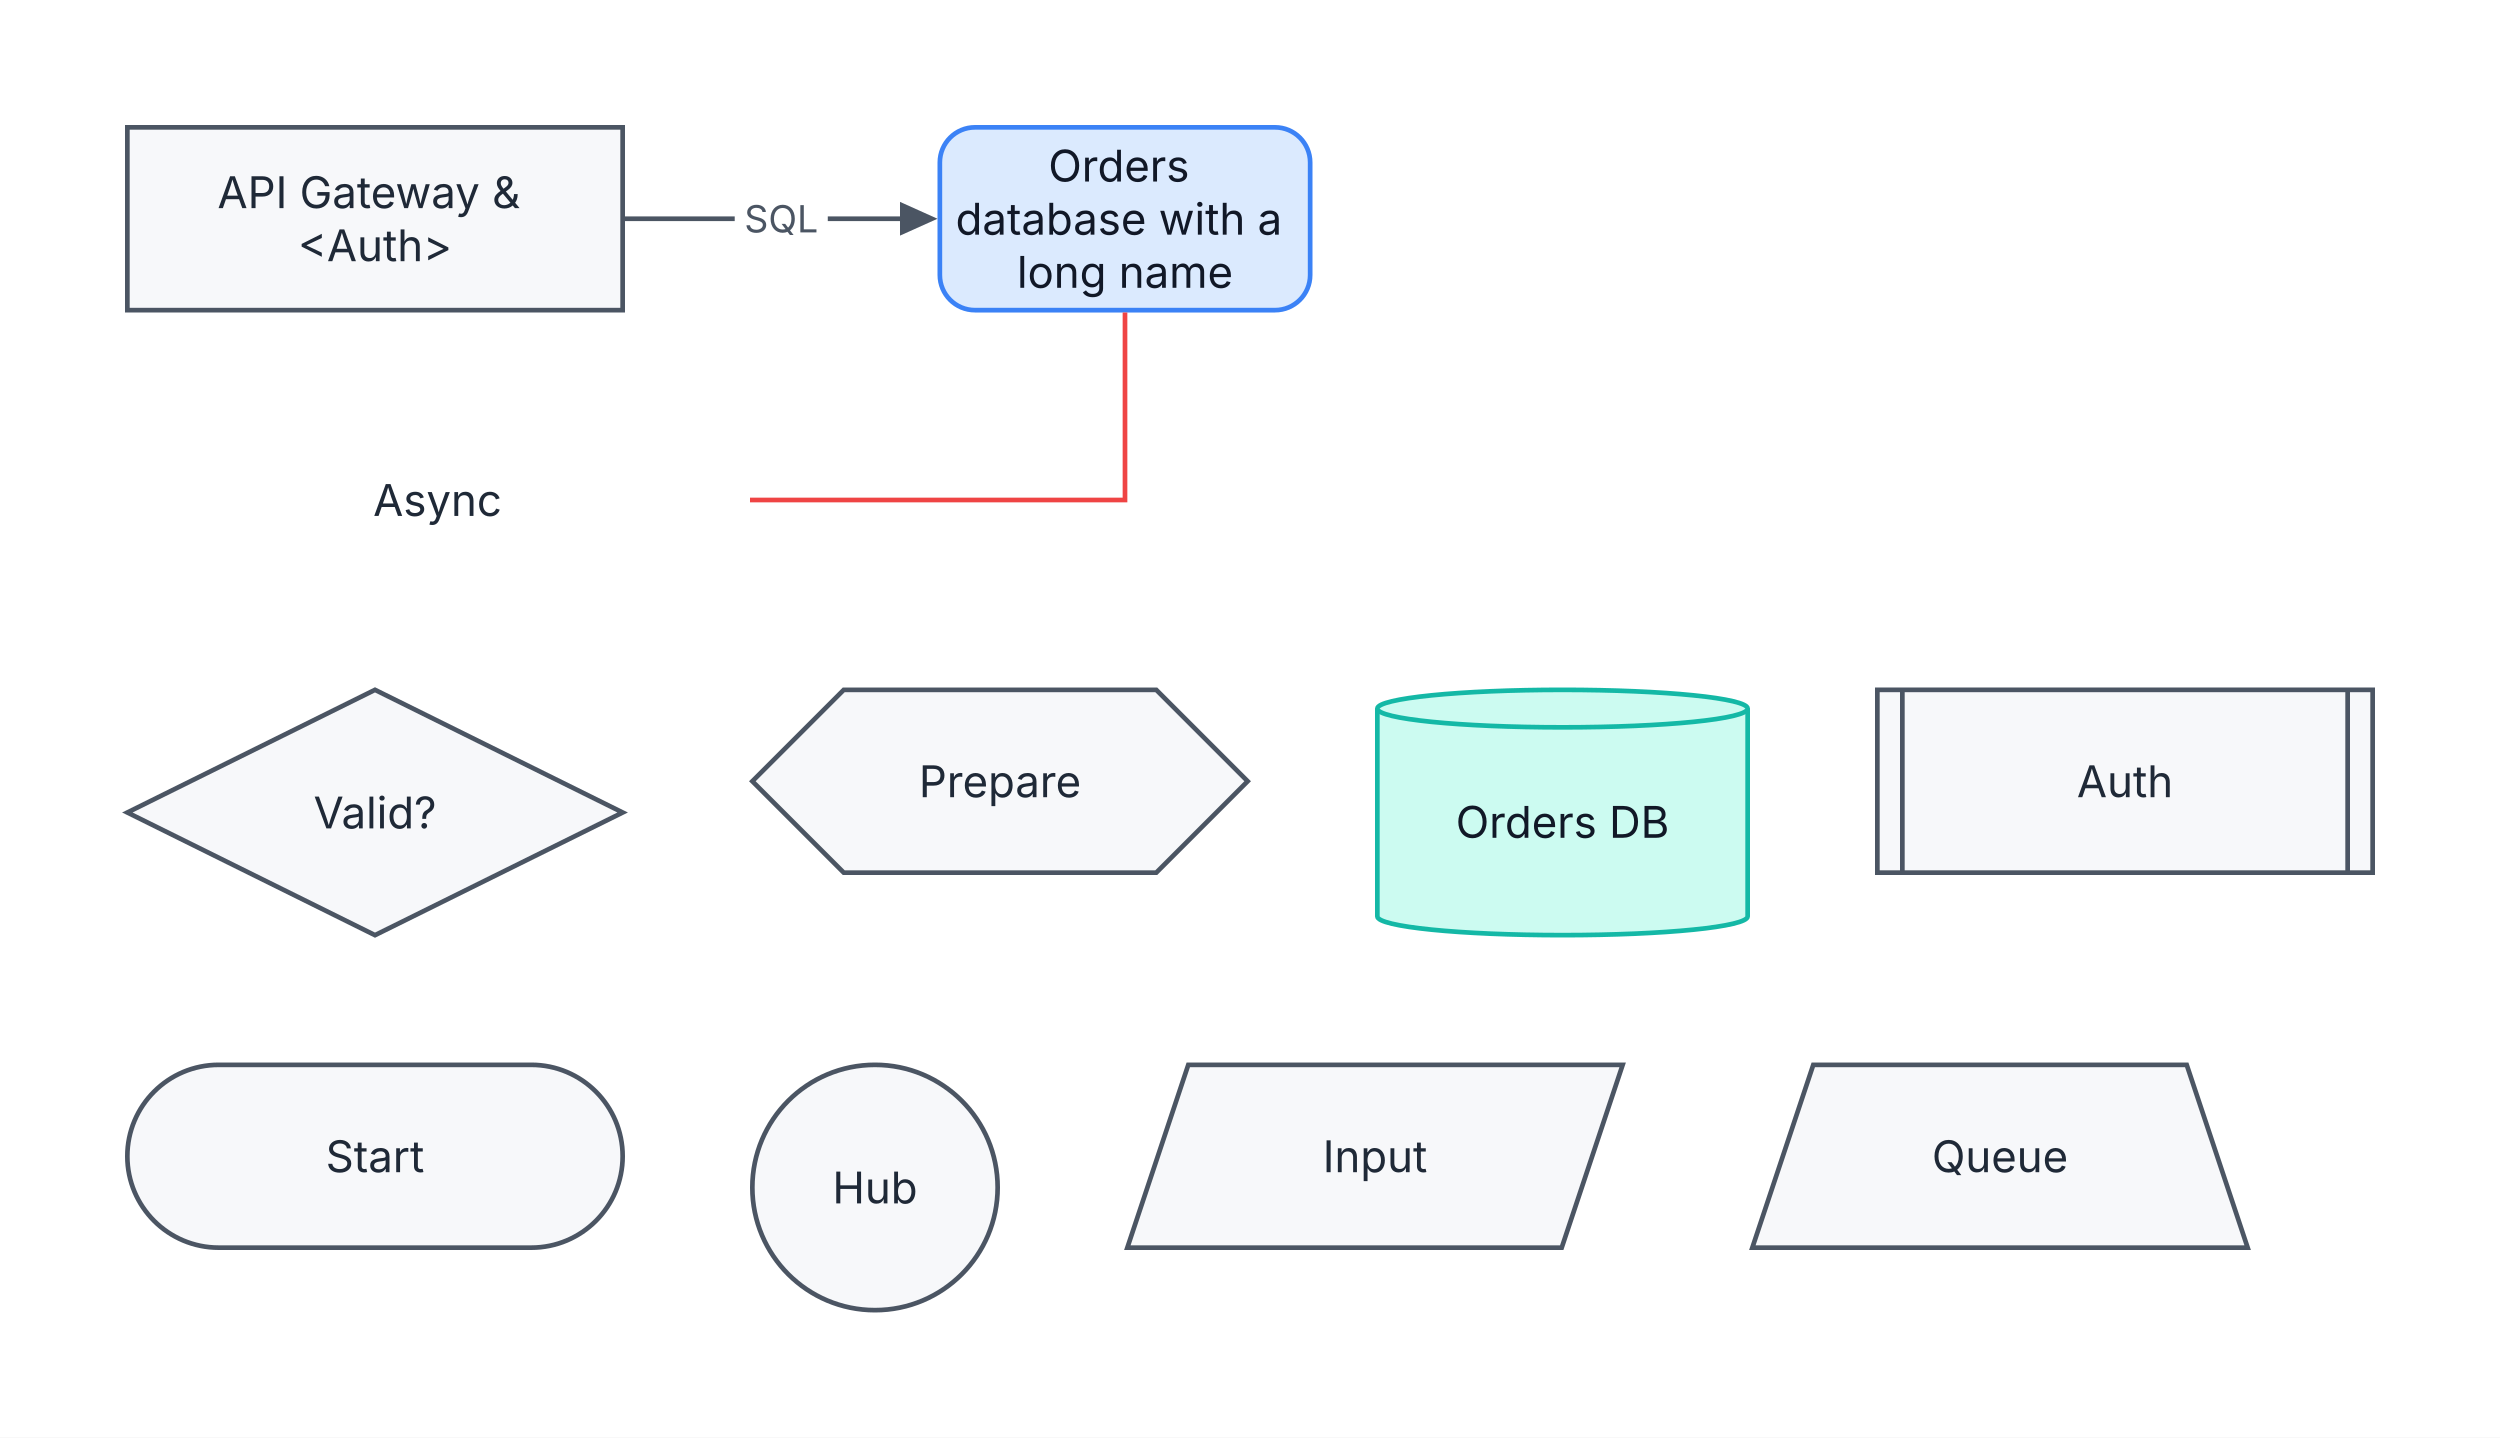
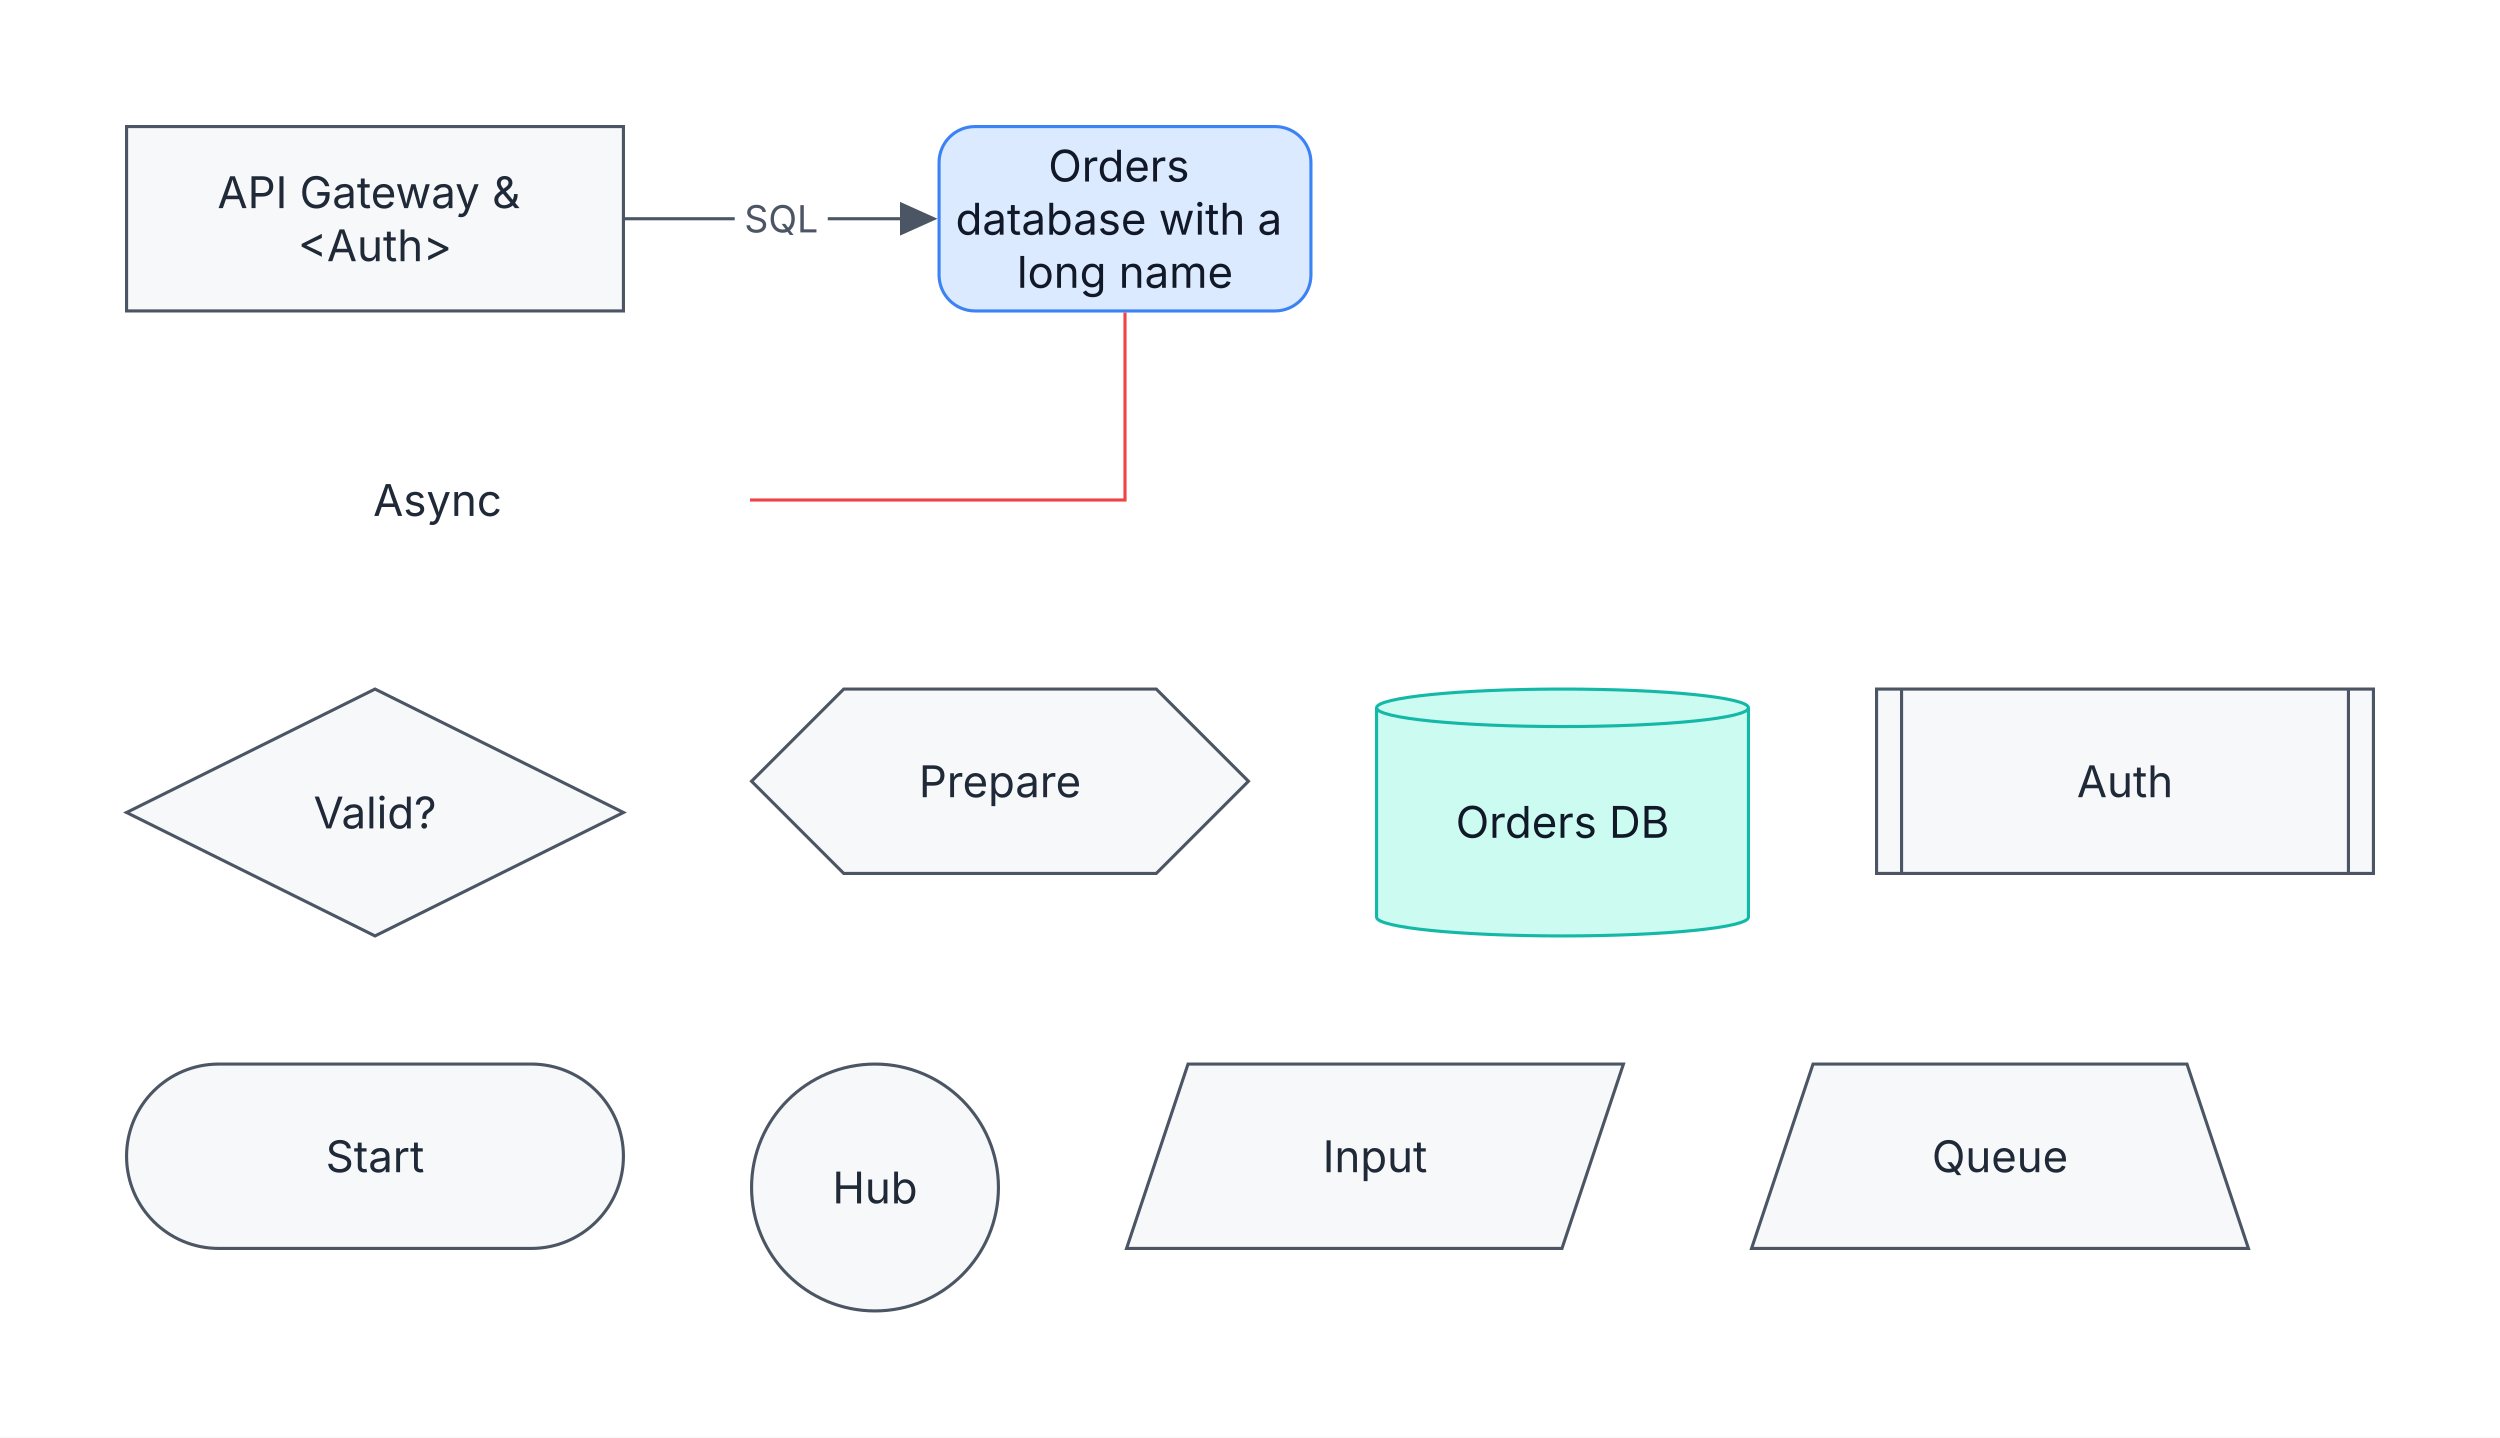
<svg xmlns="http://www.w3.org/2000/svg" width="800" height="460" viewBox="0 0 800 460" font-family="Inter, sans-serif">
  <rect x="0" y="0" width="800" height="460" fill="#ffffff" />
  <g id="api">
-     <rect x="40.75" y="40.75" width="158.5" height="58.5" rx="0" fill="#f7f8fa" stroke="#4b5563" stroke-width="1.5" />
+     <rect x="40.5" y="40.5" width="159" height="59" rx="0" fill="#f7f8fa" stroke="#4b5563" stroke-width="1" />
    <text x="120" font-size="14" fill="#1f2937" text-anchor="middle" dominant-baseline="central">
      <tspan x="120" y="61.5">API Gateway &amp;</tspan>
      <tspan x="120" y="78.5">&lt;Auth&gt;</tspan>
    </text>
  </g>
  <g id="db">
-     <rect x="300.75" y="40.75" width="118.5" height="58.5" rx="11.25" fill="#dbeafe" stroke="#3b82f6" stroke-width="1.5" />
+     <rect x="300.5" y="40.5" width="119" height="59" rx="11.5" fill="#dbeafe" stroke="#3b82f6" stroke-width="1" />
    <text x="360" font-size="14" fill="#111827" text-anchor="middle" dominant-baseline="central">
      <tspan x="360" y="53">Orders</tspan>
      <tspan x="360" y="70">database with a</tspan>
      <tspan x="360" y="87">long name</tspan>
    </text>
  </g>
  <g id="note">
    <text x="140" font-size="14" fill="#1f2937" text-anchor="middle" dominant-baseline="central">
      <tspan x="140" y="160">Async</tspan>
    </text>
  </g>
  <g id="valid">
-     <polygon points="120,220.75 199.25,260 120,299.25 40.75,260" fill="#f7f8fa" stroke="#4b5563" stroke-width="1.5" />
+     <polygon points="120,220.5 199.5,260 120,299.5 40.5,260" fill="#f7f8fa" stroke="#4b5563" stroke-width="1" />
    <text x="120" font-size="14" fill="#1f2937" text-anchor="middle" dominant-baseline="central">
      <tspan x="120" y="260">Valid?</tspan>
    </text>
  </g>
  <g id="prepare">
-     <polygon points="270,220.75 370,220.75 399.25,250 370,279.25 270,279.25 240.75,250" fill="#f7f8fa" stroke="#4b5563" stroke-width="1.5" />
+     <polygon points="270,220.5 370,220.5 399.5,250 370,279.5 270,279.5 240.5,250" fill="#f7f8fa" stroke="#4b5563" stroke-width="1" />
    <text x="320" font-size="14" fill="#1f2937" text-anchor="middle" dominant-baseline="central">
      <tspan x="320" y="250">Prepare</tspan>
    </text>
  </g>
  <g id="orders">
-     <path d="M440.75,226.75 A59.25,6 0 0 1 559.25,226.75 V293.25 A59.25,6 0 0 1 440.75,293.25 Z" fill="#ccfbf1" stroke="#14b8a6" stroke-width="1.5" />
-     <path d="M440.75,226.75 A59.25,6 0 0 0 559.25,226.75" fill="none" stroke="#14b8a6" stroke-width="1.5" />
+     <path d="M440.5,226.5 A59.5,6 0 0 1 559.5,226.5 V293.5 A59.5,6 0 0 1 440.5,293.5 Z" fill="#ccfbf1" stroke="#14b8a6" stroke-width="1" />
+     <path d="M440.5,226.5 A59.5,6 0 0 0 559.5,226.5" fill="none" stroke="#14b8a6" stroke-width="1" />
    <text x="500" font-size="14" fill="#111827" text-anchor="middle" dominant-baseline="central">
      <tspan x="500" y="263">Orders DB</tspan>
    </text>
  </g>
  <g id="auth">
-     <rect x="600.75" y="220.75" width="158.5" height="58.5" rx="0" fill="#f7f8fa" stroke="#4b5563" stroke-width="1.5" />
-     <line x1="608.75" y1="220.75" x2="608.75" y2="279.25" stroke="#4b5563" stroke-width="1.5" />
-     <line x1="751.25" y1="220.75" x2="751.25" y2="279.25" stroke="#4b5563" stroke-width="1.5" />
+     <rect x="600.5" y="220.5" width="159" height="59" rx="0" fill="#f7f8fa" stroke="#4b5563" stroke-width="1" />
+     <line x1="608.5" y1="220.5" x2="608.5" y2="279.5" stroke="#4b5563" stroke-width="1" />
+     <line x1="751.5" y1="220.5" x2="751.5" y2="279.5" stroke="#4b5563" stroke-width="1" />
    <text x="680" font-size="14" fill="#1f2937" text-anchor="middle" dominant-baseline="central">
      <tspan x="680" y="250">Auth</tspan>
    </text>
  </g>
  <g id="start">
-     <rect x="40.75" y="340.75" width="158.5" height="58.5" rx="29.25" fill="#f7f8fa" stroke="#4b5563" stroke-width="1.5" />
+     <rect x="40.5" y="340.5" width="159" height="59" rx="29.5" fill="#f7f8fa" stroke="#4b5563" stroke-width="1" />
    <text x="120" font-size="14" fill="#1f2937" text-anchor="middle" dominant-baseline="central">
      <tspan x="120" y="370">Start</tspan>
    </text>
  </g>
  <g id="hub">
-     <ellipse cx="280" cy="380" rx="39.25" ry="39.25" fill="#f7f8fa" stroke="#4b5563" stroke-width="1.5" />
+     <ellipse cx="280" cy="380" rx="39.5" ry="39.5" fill="#f7f8fa" stroke="#4b5563" stroke-width="1" />
    <text x="280" font-size="14" fill="#1f2937" text-anchor="middle" dominant-baseline="central">
      <tspan x="280" y="380">Hub</tspan>
    </text>
  </g>
  <g id="input">
-     <polygon points="380.25,340.75 519.25,340.75 499.75,399.25 360.75,399.25" fill="#f7f8fa" stroke="#4b5563" stroke-width="1.5" />
+     <polygon points="380.17,340.5 519.5,340.5 499.83,399.5 360.5,399.5" fill="#f7f8fa" stroke="#4b5563" stroke-width="1" />
    <text x="440" font-size="14" fill="#1f2937" text-anchor="middle" dominant-baseline="central">
      <tspan x="440" y="370">Input</tspan>
    </text>
  </g>
  <g id="queue">
-     <polygon points="580.25,340.75 699.75,340.75 719.25,399.25 560.75,399.25" fill="#f7f8fa" stroke="#4b5563" stroke-width="1.5" />
+     <polygon points="580.17,340.5 699.83,340.5 719.5,399.5 560.5,399.5" fill="#f7f8fa" stroke="#4b5563" stroke-width="1" />
    <text x="640" font-size="14" fill="#1f2937" text-anchor="middle" dominant-baseline="central">
      <tspan x="640" y="370">Queue</tspan>
    </text>
  </g>
  <g class="connector">
-     <line x1="200" y1="70" x2="290.4" y2="70" stroke="#4b5563" stroke-width="1.5" />
+     <line x1="200" y1="70" x2="290.4" y2="70" stroke="#4b5563" stroke-width="1" />
    <polygon points="300,70 288,75.4 288,64.6" fill="#4b5563" />
    <rect x="235.11" y="59.5" width="29.78" height="21" rx="2" fill="#ffffff" />
    <text x="250" font-size="12" fill="#4b5563" text-anchor="middle" dominant-baseline="central">
      <tspan x="250" y="70">SQL</tspan>
    </text>
  </g>
  <g class="connector">
-     <polyline points="240,160 360,160 360,100" fill="none" stroke="#ef4444" stroke-width="1.5" />
+     <polyline points="240,160 360,160 360,100" fill="none" stroke="#ef4444" stroke-width="1" />
  </g>
</svg>
